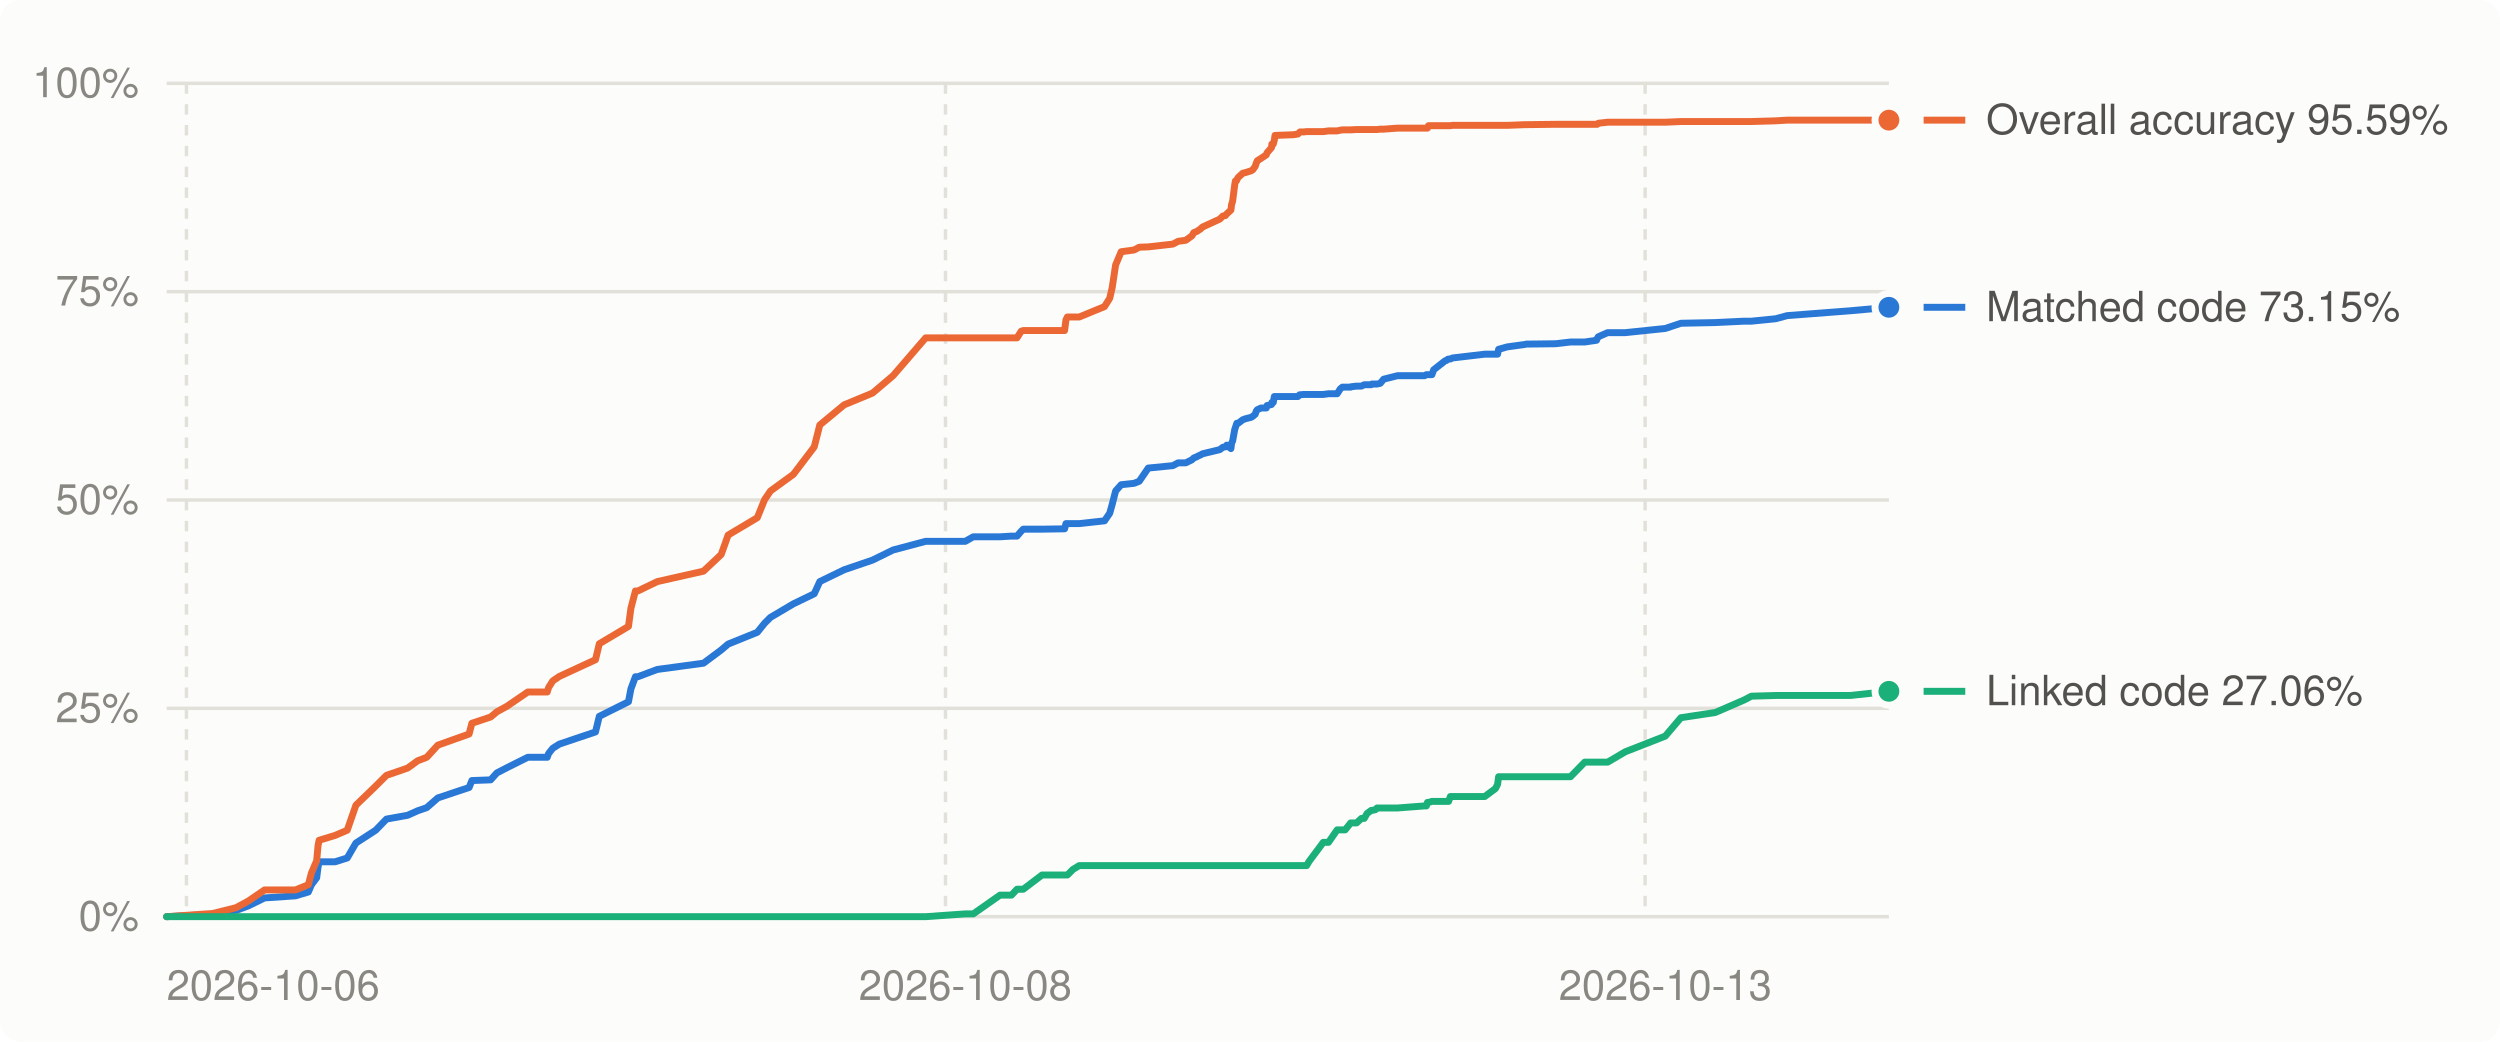
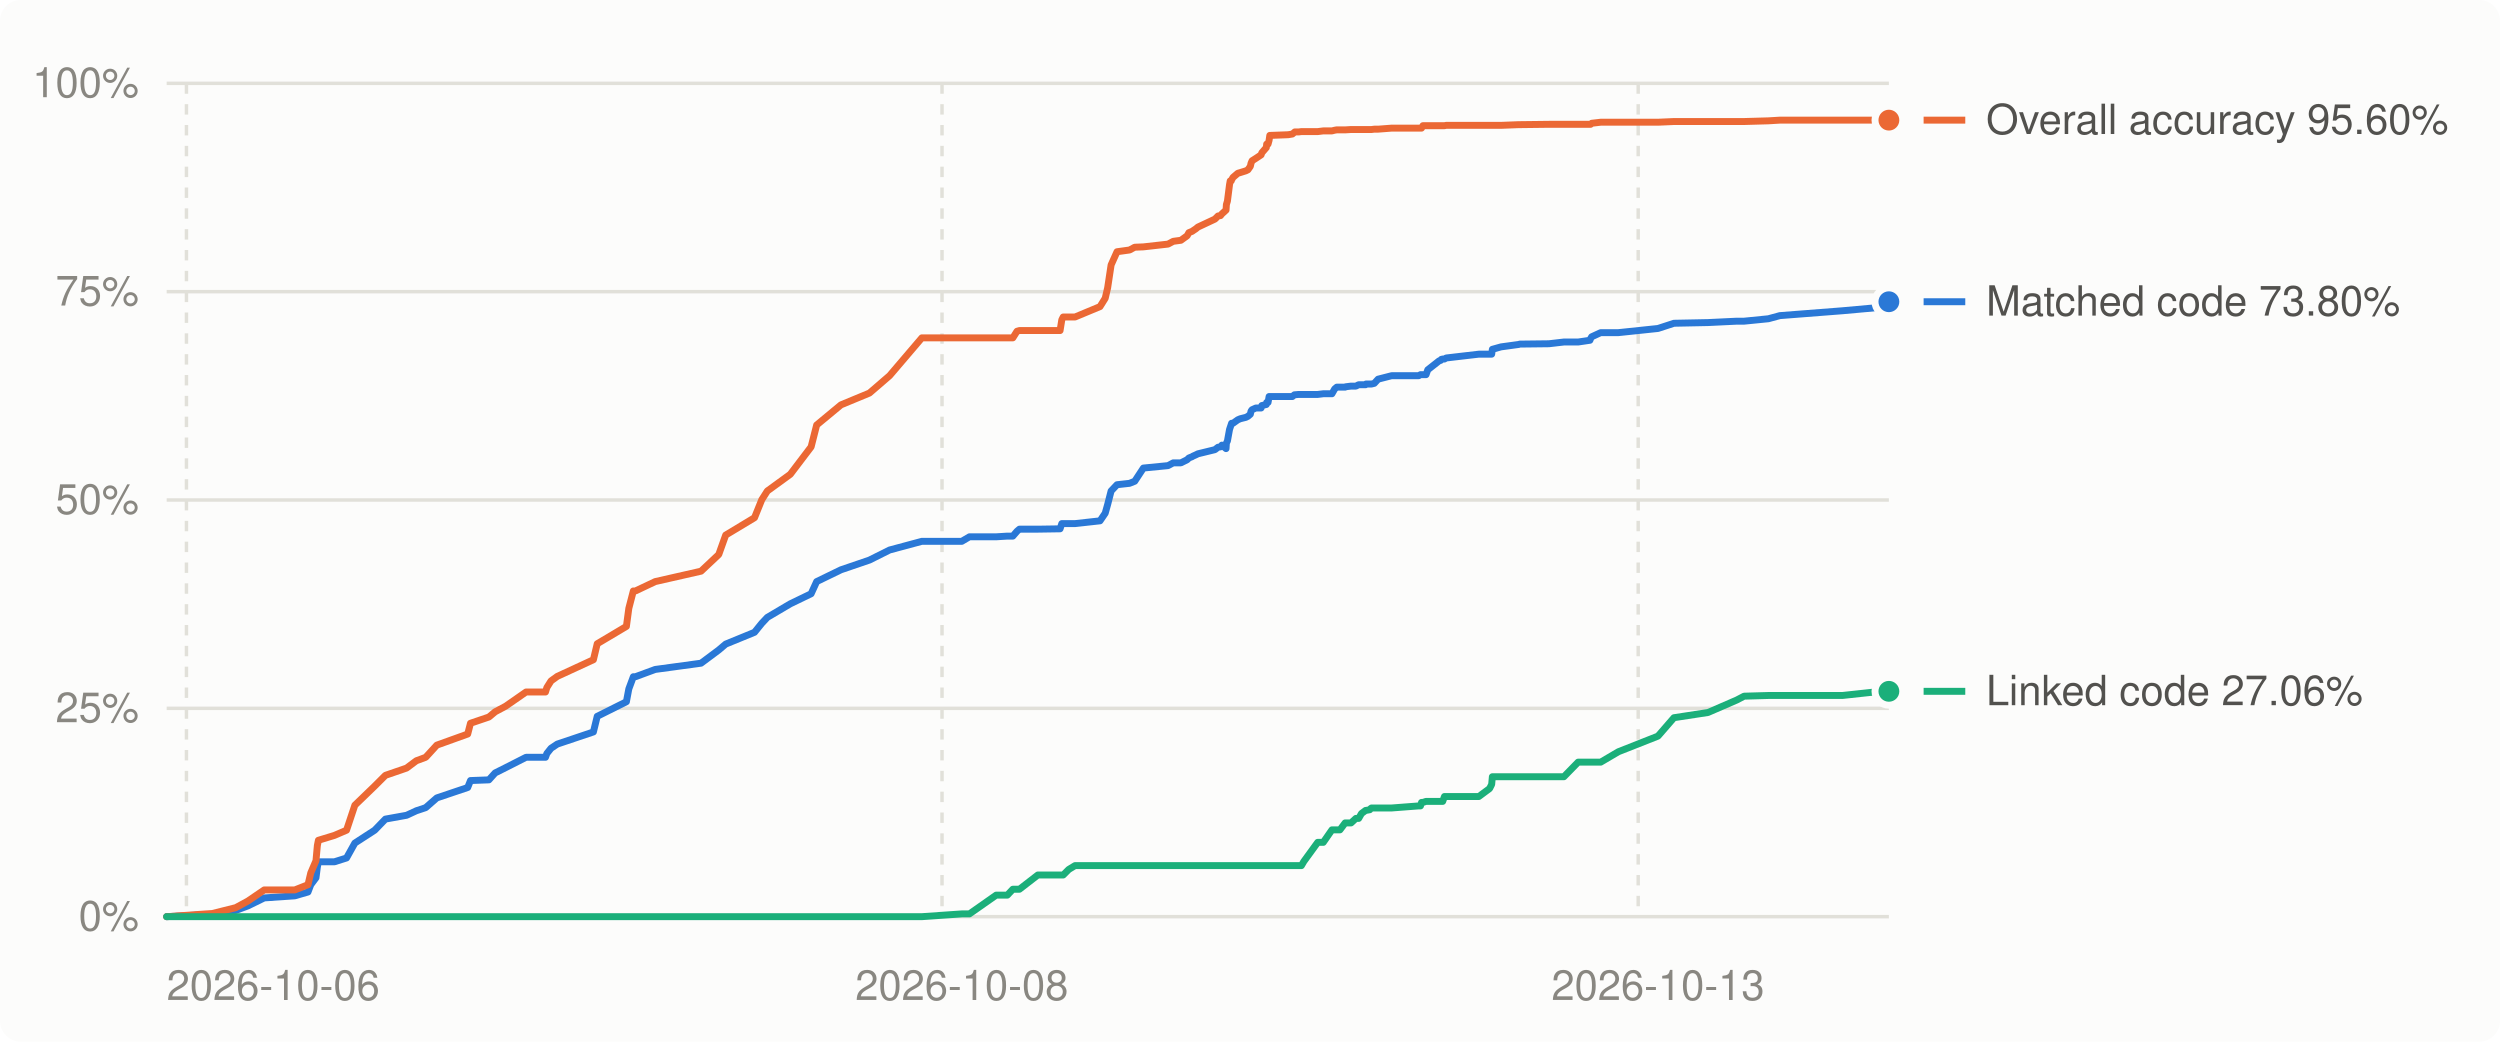
<svg xmlns="http://www.w3.org/2000/svg" viewBox="0 0 720 300" width="720" height="300" role="img" aria-label="Decompilation progress over time">
  <style>
.bg{fill:#fcfcfb}.grid{stroke:#e1e0d9}.muted{fill:#898781}.lbl{fill:#52514e}.ln0{stroke:#2a78d6}.dot0{fill:#2a78d6;stroke:#fcfcfb}.ln1{stroke:#eb6834}.dot1{fill:#eb6834;stroke:#fcfcfb}.ln2{stroke:#1baf7a}.dot2{fill:#1baf7a;stroke:#fcfcfb}
@media (prefers-color-scheme: dark){.bg{fill:#1a1a19}.grid{stroke:#2c2c2a}.muted{fill:#898781}.lbl{fill:#c3c2b7}.ln0{stroke:#3987e5}.dot0{fill:#3987e5;stroke:#1a1a19}.ln1{stroke:#d95926}.dot1{fill:#d95926;stroke:#1a1a19}.ln2{stroke:#199e70}.dot2{fill:#199e70;stroke:#1a1a19}}
text{font:12px -apple-system,BlinkMacSystemFont,'Segoe UI',Helvetica,Arial,sans-serif}
</style>
  <rect class="bg" width="720" height="300" rx="6" />
  <line x1="48" x2="544" y1="264.0" y2="264.0" class="grid" stroke-width="1" />
  <text x="40" y="268.0" class="muted" text-anchor="end">0%</text>
  <line x1="48" x2="544" y1="204.0" y2="204.0" class="grid" stroke-width="1" />
  <text x="40" y="208.0" class="muted" text-anchor="end">25%</text>
  <line x1="48" x2="544" y1="144.0" y2="144.0" class="grid" stroke-width="1" />
  <text x="40" y="148.0" class="muted" text-anchor="end">50%</text>
  <line x1="48" x2="544" y1="84.0" y2="84.0" class="grid" stroke-width="1" />
  <text x="40" y="88.0" class="muted" text-anchor="end">75%</text>
  <line x1="48" x2="544" y1="24.0" y2="24.0" class="grid" stroke-width="1" />
  <text x="40" y="28.0" class="muted" text-anchor="end">100%</text>
  <line x1="53.7" x2="53.7" y1="24" y2="264" class="grid" stroke-width="1" stroke-dasharray="3 3" />
-   <line x1="272.3" x2="272.3" y1="24" y2="264" class="grid" stroke-width="1" stroke-dasharray="3 3" />
-   <line x1="473.8" x2="473.8" y1="24" y2="264" class="grid" stroke-width="1" stroke-dasharray="3 3" />
+   <line x1="271.3" x2="271.3" y1="24" y2="264" class="grid" stroke-width="1" stroke-dasharray="3 3" />
+   <line x1="471.8" x2="471.8" y1="24" y2="264" class="grid" stroke-width="1" stroke-dasharray="3 3" />
  <text class="muted" x="48.0" y="288" text-anchor="start">2026-10-06</text>
-   <text class="muted" x="278.0" y="288" text-anchor="middle">2026-10-08</text>
-   <text class="muted" x="479.6" y="288" text-anchor="middle">2026-10-13</text>
-   <polyline points="48.0,264.0 59.5,263.4 61.2,263.3 68.0,262.2 71.5,260.9 76.2,258.6 85.1,258.0 88.8,256.9 89.7,254.8 91.2,252.8 91.6,249.7 91.9,248.2 96.5,248.2 100.0,247.1 102.5,242.8 108.2,239.1 111.3,235.9 117.4,234.8 120.3,233.5 122.9,232.6 126.1,229.8 135.1,226.8 135.9,224.8 141.3,224.6 143.1,222.6 146.0,221.1 152.0,218.1 157.6,218.1 158.0,217.0 159.2,215.5 161.1,214.3 171.5,210.8 172.6,206.3 181.0,202.1 181.7,198.4 183.0,194.9 183.7,194.9 189.3,192.8 202.6,191.0 207.7,187.2 209.7,185.5 218.1,182.1 220.2,179.5 221.9,177.8 228.5,173.9 234.5,171.0 236.1,167.5 243.1,164.1 251.3,161.3 257.2,158.4 266.6,155.9 278.0,155.9 280.3,154.6 288.0,154.6 291.3,154.4 292.9,154.4 294.1,153.0 294.7,152.4 300.1,152.4 306.6,152.3 307.0,150.8 307.4,150.8 309.0,150.8 310.8,150.8 318.1,150.0 319.6,147.8 320.3,145.3 321.3,141.4 322.9,139.6 326.6,139.2 328.1,138.6 330.7,134.8 337.8,134.1 339.3,133.3 341.5,133.3 343.3,132.4 343.8,131.9 344.8,131.5 344.9,131.4 345.8,131.0 346.3,130.7 351.3,129.5 352.2,128.8 352.9,128.7 353.3,128.2 354.5,129.2 354.7,127.6 355.0,127.0 355.6,123.7 355.8,123.1 356.1,122.2 356.2,121.9 356.6,121.9 357.9,120.9 358.7,120.6 360.3,120.2 360.8,119.9 361.5,119.3 361.8,118.4 362.1,118.0 363.2,117.5 364.7,117.5 364.9,116.8 366.2,116.5 366.3,115.9 366.7,115.9 367.0,114.2 367.2,114.2 369.9,114.2 372.5,114.2 373.8,114.2 374.3,113.7 374.4,113.7 375.5,113.6 376.3,113.6 377.0,113.6 381.1,113.6 382.6,113.4 385.1,113.4 386.0,112.0 386.6,111.5 387.4,111.5 389.0,111.5 389.0,111.4 390.7,111.2 392.1,111.2 392.9,110.8 393.7,110.8 394.9,110.8 395.1,110.6 396.1,110.6 396.4,110.6 396.6,110.6 397.5,110.4 398.5,109.2 402.5,108.2 410.3,108.2 410.8,107.9 411.1,107.9 411.4,107.9 411.8,107.9 412.4,107.9 412.9,106.5 416.2,103.9 416.6,103.8 416.9,103.5 417.2,103.4 417.7,103.4 418.3,103.1 427.6,102.0 430.7,102.0 431.3,102.0 431.6,100.6 434.1,99.9 439.2,99.2 439.6,99.1 448.0,99.0 452.3,98.5 456.4,98.5 459.8,98.0 460.0,97.5 460.3,97.0 463.0,95.8 468.1,95.8 479.6,94.6 484.1,93.1 494.0,92.9 502.3,92.5 504.4,92.5 511.4,91.8 514.7,90.9 532.9,89.5 544.0,88.5" fill="none" class="ln0" stroke-width="2" stroke-linejoin="round" stroke-linecap="round" />
-   <polyline points="48.0,264.0 59.5,263.2 61.2,263.1 68.0,261.4 71.5,259.5 76.2,256.3 85.1,256.3 88.8,254.8 89.7,251.4 91.2,247.9 91.6,243.5 91.9,242.0 96.5,240.6 100.0,239.1 102.5,231.9 108.2,226.4 111.3,223.3 117.4,221.2 120.3,219.1 122.9,218.1 126.1,214.6 135.1,211.4 135.9,208.3 141.3,206.5 143.1,205.0 146.0,203.4 152.0,199.3 157.6,199.3 158.0,198.0 159.2,196.1 161.1,194.8 171.5,190.0 172.6,185.4 181.0,180.4 181.7,175.2 183.0,170.2 183.7,170.2 189.3,167.5 202.6,164.5 207.7,159.7 209.7,154.1 218.1,149.1 220.2,143.9 221.9,141.4 228.5,136.6 234.5,128.7 236.1,122.4 243.1,116.6 251.3,113.2 257.2,108.2 266.6,97.3 278.0,97.3 280.3,97.3 288.0,97.3 291.3,97.3 292.9,97.3 294.1,95.4 294.7,95.2 300.1,95.2 306.6,95.2 307.0,92.1 307.4,91.3 309.0,91.3 310.8,91.3 318.1,88.3 319.6,85.9 320.3,82.9 321.3,76.3 322.9,72.5 326.6,72.0 328.1,71.2 330.7,71.1 337.8,70.3 339.3,69.5 341.5,69.2 343.3,67.9 343.8,67.0 344.8,66.6 344.9,66.5 345.8,65.9 346.3,65.4 351.3,63.1 352.2,62.2 352.9,62.1 353.3,61.6 354.5,60.5 354.7,58.9 355.0,57.9 355.6,53.2 355.8,52.1 356.1,52.1 356.2,51.8 356.6,51.1 357.9,49.9 358.7,49.7 360.3,49.2 360.8,48.9 361.5,47.9 361.8,47.0 362.1,46.3 363.2,45.6 364.7,44.6 364.9,44.0 366.2,42.5 366.3,41.5 366.7,41.5 367.0,40.4 367.2,39.0 369.9,38.9 372.5,38.8 373.8,38.6 374.3,38.1 374.4,38.0 375.5,38.0 376.3,37.9 377.0,37.9 381.1,37.9 382.6,37.7 385.1,37.7 386.0,37.5 386.6,37.4 387.4,37.4 389.0,37.4 389.0,37.4 390.7,37.3 392.1,37.3 392.9,37.3 393.7,37.3 394.9,37.3 395.1,37.3 396.1,37.3 396.4,37.3 396.6,37.3 397.5,37.2 398.5,37.2 402.5,36.9 410.3,36.9 410.8,36.9 411.1,36.9 411.4,36.2 411.8,36.2 412.4,36.2 412.9,36.2 416.2,36.2 416.6,36.2 416.9,36.2 417.2,36.2 417.7,36.2 418.3,36.1 427.6,36.1 430.7,36.1 431.3,36.1 431.6,36.1 434.1,36.1 439.2,35.9 439.6,35.9 448.0,35.8 452.3,35.8 456.4,35.8 459.8,35.8 460.0,35.8 460.3,35.5 463.0,35.2 468.1,35.2 479.6,35.2 484.1,35.0 494.0,35.0 502.3,35.0 504.4,35.0 511.4,34.8 514.7,34.6 532.9,34.6 544.0,34.6" fill="none" class="ln1" stroke-width="2" stroke-linejoin="round" stroke-linecap="round" />
-   <polyline points="48.0,264.0 59.5,264.0 61.2,264.0 68.0,264.0 71.5,264.0 76.2,264.0 85.1,264.0 88.8,264.0 89.7,264.0 91.2,264.0 91.6,264.0 91.9,264.0 96.5,264.0 100.0,264.0 102.5,264.0 108.2,264.0 111.3,264.0 117.4,264.0 120.3,264.0 122.9,264.0 126.1,264.0 135.1,264.0 135.9,264.0 141.3,264.0 143.1,264.0 146.0,264.0 152.0,264.0 157.6,264.0 158.0,264.0 159.2,264.0 161.1,264.0 171.5,264.0 172.6,264.0 181.0,264.0 181.7,264.0 183.0,264.0 183.7,264.0 189.3,264.0 202.6,264.0 207.7,264.0 209.7,264.0 218.1,264.0 220.2,264.0 221.9,264.0 228.5,264.0 234.5,264.0 236.1,264.0 243.1,264.0 251.3,264.0 257.2,264.0 266.6,264.0 278.0,263.2 280.3,263.2 288.0,257.8 291.3,257.8 292.9,256.1 294.1,256.1 294.7,256.1 300.1,252.0 306.6,252.0 307.0,252.0 307.4,252.0 309.0,250.4 310.8,249.3 318.1,249.3 319.6,249.3 320.3,249.3 321.3,249.3 322.9,249.3 326.6,249.3 328.1,249.3 330.7,249.3 337.8,249.3 339.3,249.3 341.5,249.3 343.3,249.3 343.8,249.3 344.8,249.3 344.9,249.3 345.8,249.3 346.3,249.3 351.3,249.3 352.2,249.3 352.9,249.3 353.3,249.3 354.5,249.3 354.7,249.3 355.0,249.3 355.6,249.3 355.8,249.3 356.1,249.3 356.2,249.3 356.6,249.3 357.9,249.3 358.7,249.3 360.3,249.3 360.8,249.3 361.5,249.3 361.8,249.3 362.1,249.3 363.2,249.3 364.7,249.3 364.9,249.3 366.2,249.3 366.3,249.3 366.7,249.3 367.0,249.3 367.2,249.3 369.9,249.3 372.5,249.3 373.8,249.3 374.3,249.3 374.4,249.3 375.5,249.3 376.3,249.3 377.0,248.1 381.1,242.6 382.6,242.6 385.1,239.0 386.0,239.0 386.6,239.0 387.4,239.0 389.0,237.0 389.0,237.0 390.7,237.0 392.1,235.7 392.9,235.7 393.7,234.3 394.9,233.4 395.1,233.4 396.1,233.2 396.4,232.9 396.6,232.7 397.5,232.7 398.5,232.7 402.5,232.7 410.3,232.1 410.8,232.1 411.1,231.1 411.4,231.1 411.8,231.0 412.4,230.8 412.9,230.8 416.2,230.8 416.6,230.8 416.9,230.8 417.2,230.8 417.7,229.4 418.3,229.4 427.6,229.4 430.7,227.1 431.3,225.9 431.6,223.7 434.1,223.7 439.2,223.7 439.6,223.7 448.0,223.7 452.3,223.7 456.4,219.5 459.8,219.5 460.0,219.5 460.3,219.5 463.0,219.5 468.1,216.5 479.6,212.0 484.1,206.7 494.0,205.2 502.3,201.6 504.4,200.5 511.4,200.3 514.7,200.3 532.9,200.3 544.0,199.1" fill="none" class="ln2" stroke-width="2" stroke-linejoin="round" stroke-linecap="round" />
-   <circle cx="544.0" cy="88.5" r="4" class="dot0" stroke-width="2" />
+   <text class="muted" x="277.0" y="288" text-anchor="middle">2026-10-08</text>
+   <text class="muted" x="477.5" y="288" text-anchor="middle">2026-10-13</text>
+   <polyline points="48.0,264.0 59.4,263.4 61.1,263.3 67.9,262.2 71.4,260.9 76.1,258.6 84.9,258.0 88.7,256.9 89.5,254.8 91.0,252.8 91.4,249.7 91.7,248.2 96.3,248.2 99.8,247.1 102.2,242.8 107.9,239.1 111.0,235.9 117.1,234.8 119.9,233.5 122.6,232.6 125.8,229.8 134.7,226.8 135.5,224.8 140.8,224.6 142.6,222.6 145.6,221.1 151.5,218.1 157.1,218.1 157.5,217.0 158.7,215.5 160.5,214.3 170.9,210.8 172.0,206.3 180.4,202.1 181.1,198.4 182.4,194.9 183.0,194.9 188.7,192.8 201.9,191.0 207.0,187.2 209.0,185.5 217.3,182.1 219.4,179.5 221.0,177.8 227.6,173.9 233.6,171.0 235.2,167.5 242.2,164.1 250.4,161.3 256.2,158.4 265.5,155.9 277.0,155.9 279.2,154.6 286.9,154.6 290.1,154.4 291.7,154.4 292.9,153.0 293.6,152.4 298.9,152.4 305.3,152.3 305.8,150.8 306.2,150.8 307.8,150.8 309.6,150.8 316.8,150.0 318.3,147.8 319.0,145.3 320.0,141.4 321.7,139.6 325.3,139.2 326.8,138.6 329.3,134.8 336.4,134.1 337.9,133.3 340.1,133.3 341.9,132.4 342.4,131.9 343.4,131.5 343.5,131.4 344.4,131.0 345.0,130.7 349.9,129.5 350.8,128.8 351.5,128.7 351.9,128.2 353.1,129.2 353.2,127.6 353.5,127.0 354.1,123.7 354.3,123.1 354.6,122.2 354.7,121.9 355.1,121.9 356.5,120.9 357.2,120.6 358.8,120.2 359.4,119.9 360.1,119.3 360.3,118.4 360.6,118.0 361.7,117.5 363.2,117.5 363.4,116.8 364.7,116.5 364.8,115.9 365.2,115.9 365.5,114.2 365.7,114.2 368.4,114.2 371.0,114.2 372.2,114.2 372.8,113.7 372.9,113.7 374.0,113.6 374.8,113.6 375.5,113.6 379.5,113.6 381.1,113.4 383.6,113.4 384.4,112.0 385.0,111.5 385.9,111.5 387.4,111.5 387.5,111.4 389.1,111.2 390.5,111.2 391.3,110.8 392.1,110.8 393.3,110.8 393.4,110.6 394.5,110.6 394.7,110.6 395.0,110.6 395.8,110.4 396.9,109.2 400.8,108.2 408.6,108.2 409.1,107.9 409.4,107.9 409.8,107.9 410.1,107.9 410.7,107.9 411.2,106.5 414.5,103.9 414.9,103.8 415.1,103.5 415.5,103.4 416.0,103.4 416.5,103.1 425.9,102.0 429.0,102.0 429.6,102.0 429.8,100.6 432.3,99.9 437.4,99.2 437.7,99.1 446.1,99.0 450.4,98.5 454.5,98.5 457.9,98.0 458.1,97.5 458.4,97.0 461.0,95.8 466.1,95.8 477.5,94.6 482.1,93.1 491.9,92.9 500.2,92.5 502.3,92.5 509.3,91.8 512.6,90.9 530.6,89.5 541.7,88.5 544.0,86.9" fill="none" class="ln0" stroke-width="2" stroke-linejoin="round" stroke-linecap="round" />
+   <polyline points="48.0,264.0 59.4,263.2 61.1,263.1 67.9,261.4 71.4,259.5 76.1,256.3 84.9,256.3 88.7,254.8 89.5,251.4 91.0,247.9 91.4,243.5 91.7,242.0 96.3,240.6 99.8,239.1 102.2,231.9 107.9,226.4 111.0,223.3 117.1,221.2 119.9,219.1 122.6,218.1 125.8,214.6 134.7,211.4 135.5,208.3 140.8,206.5 142.6,205.0 145.6,203.4 151.5,199.3 157.1,199.3 157.5,198.0 158.7,196.1 160.5,194.8 170.9,190.0 172.0,185.4 180.4,180.4 181.1,175.2 182.4,170.2 183.0,170.2 188.7,167.5 201.9,164.5 207.0,159.7 209.0,154.1 217.3,149.1 219.4,143.9 221.0,141.4 227.6,136.6 233.6,128.7 235.2,122.4 242.2,116.6 250.4,113.2 256.2,108.2 265.5,97.3 277.0,97.3 279.2,97.3 286.9,97.3 290.1,97.3 291.7,97.3 292.9,95.4 293.6,95.2 298.9,95.2 305.3,95.2 305.8,92.1 306.2,91.3 307.8,91.3 309.6,91.3 316.8,88.3 318.3,85.9 319.0,82.9 320.0,76.3 321.7,72.5 325.3,72.0 326.8,71.2 329.3,71.1 336.4,70.3 337.9,69.5 340.1,69.2 341.9,67.9 342.4,67.0 343.4,66.6 343.5,66.5 344.4,65.9 345.0,65.4 349.9,63.1 350.8,62.2 351.5,62.1 351.9,61.6 353.1,60.5 353.2,58.9 353.5,57.9 354.1,53.2 354.3,52.1 354.6,52.1 354.7,51.8 355.1,51.1 356.5,49.9 357.2,49.7 358.8,49.2 359.4,48.9 360.1,47.9 360.3,47.0 360.6,46.3 361.7,45.6 363.2,44.6 363.4,44.0 364.7,42.5 364.8,41.5 365.2,41.5 365.5,40.4 365.7,39.0 368.4,38.9 371.0,38.8 372.2,38.6 372.8,38.1 372.9,38.0 374.0,38.0 374.8,37.9 375.5,37.9 379.5,37.9 381.1,37.7 383.6,37.7 384.4,37.5 385.0,37.4 385.9,37.4 387.4,37.4 387.5,37.4 389.1,37.3 390.5,37.3 391.3,37.3 392.1,37.3 393.3,37.3 393.4,37.3 394.5,37.3 394.7,37.3 395.0,37.3 395.8,37.2 396.9,37.2 400.8,36.9 408.6,36.9 409.1,36.9 409.4,36.9 409.8,36.2 410.1,36.2 410.7,36.2 411.2,36.2 414.5,36.2 414.9,36.2 415.1,36.2 415.5,36.2 416.0,36.2 416.5,36.1 425.9,36.1 429.0,36.1 429.6,36.1 429.8,36.1 432.3,36.1 437.4,35.9 437.7,35.9 446.1,35.8 450.4,35.8 454.5,35.8 457.9,35.8 458.1,35.8 458.4,35.5 461.0,35.2 466.1,35.2 477.5,35.2 482.1,35.0 491.9,35.0 500.2,35.0 502.3,35.0 509.3,34.8 512.6,34.6 530.6,34.6 541.7,34.6 544.0,34.6" fill="none" class="ln1" stroke-width="2" stroke-linejoin="round" stroke-linecap="round" />
+   <polyline points="48.0,264.0 59.4,264.0 61.1,264.0 67.9,264.0 71.4,264.0 76.1,264.0 84.9,264.0 88.7,264.0 89.5,264.0 91.0,264.0 91.4,264.0 91.7,264.0 96.3,264.0 99.8,264.0 102.2,264.0 107.9,264.0 111.0,264.0 117.1,264.0 119.9,264.0 122.6,264.0 125.8,264.0 134.7,264.0 135.5,264.0 140.8,264.0 142.6,264.0 145.6,264.0 151.5,264.0 157.1,264.0 157.5,264.0 158.7,264.0 160.5,264.0 170.9,264.0 172.0,264.0 180.4,264.0 181.1,264.0 182.4,264.0 183.0,264.0 188.7,264.0 201.9,264.0 207.0,264.0 209.0,264.0 217.3,264.0 219.4,264.0 221.0,264.0 227.6,264.0 233.6,264.0 235.2,264.0 242.2,264.0 250.4,264.0 256.2,264.0 265.5,264.0 277.0,263.2 279.2,263.2 286.9,257.8 290.1,257.8 291.7,256.1 292.9,256.1 293.6,256.1 298.9,252.0 305.3,252.0 305.8,252.0 306.2,252.0 307.8,250.4 309.6,249.3 316.8,249.3 318.3,249.3 319.0,249.3 320.0,249.3 321.7,249.3 325.3,249.3 326.8,249.3 329.3,249.3 336.4,249.3 337.9,249.3 340.1,249.3 341.9,249.3 342.4,249.3 343.4,249.3 343.5,249.3 344.4,249.3 345.0,249.3 349.9,249.3 350.8,249.3 351.5,249.3 351.9,249.3 353.1,249.3 353.2,249.3 353.5,249.3 354.1,249.3 354.3,249.3 354.6,249.3 354.7,249.3 355.1,249.3 356.5,249.3 357.2,249.3 358.8,249.3 359.4,249.3 360.1,249.3 360.3,249.3 360.6,249.3 361.7,249.3 363.2,249.3 363.4,249.3 364.7,249.3 364.8,249.3 365.2,249.3 365.5,249.3 365.7,249.3 368.4,249.3 371.0,249.3 372.2,249.3 372.8,249.3 372.9,249.3 374.0,249.3 374.8,249.3 375.5,248.1 379.5,242.6 381.1,242.6 383.6,239.0 384.4,239.0 385.0,239.0 385.9,239.0 387.4,237.0 387.5,237.0 389.1,237.0 390.5,235.7 391.3,235.7 392.1,234.3 393.3,233.4 393.4,233.4 394.5,233.2 394.7,232.9 395.0,232.7 395.8,232.7 396.9,232.7 400.8,232.7 408.6,232.1 409.1,232.1 409.4,231.1 409.8,231.1 410.1,231.0 410.7,230.8 411.2,230.8 414.5,230.8 414.9,230.8 415.1,230.8 415.5,230.8 416.0,229.4 416.5,229.4 425.9,229.4 429.0,227.1 429.6,225.9 429.8,223.7 432.3,223.7 437.4,223.7 437.7,223.7 446.1,223.7 450.4,223.7 454.5,219.5 457.9,219.5 458.1,219.5 458.4,219.5 461.0,219.5 466.1,216.5 477.5,212.0 482.1,206.7 491.9,205.2 500.2,201.6 502.3,200.5 509.3,200.3 512.6,200.3 530.6,200.3 541.7,199.1 544.0,199.1" fill="none" class="ln2" stroke-width="2" stroke-linejoin="round" stroke-linecap="round" />
+   <circle cx="544.0" cy="86.9" r="4" class="dot0" stroke-width="2" />
  <circle cx="544.0" cy="34.6" r="4" class="dot1" stroke-width="2" />
  <circle cx="544.0" cy="199.1" r="4" class="dot2" stroke-width="2" />
  <line x1="554" x2="566" y1="199.1" y2="199.1" class="ln2" stroke-width="2" />
  <text class="lbl" x="572" y="203.1">Linked code 27.06%</text>
-   <line x1="554" x2="566" y1="88.5" y2="88.5" class="ln0" stroke-width="2" />
-   <text class="lbl" x="572" y="92.5">Matched code 73.15%</text>
+   <line x1="554" x2="566" y1="86.9" y2="86.9" class="ln0" stroke-width="2" />
+   <text class="lbl" x="572" y="90.9">Matched code 73.80%</text>
  <line x1="554" x2="566" y1="34.6" y2="34.6" class="ln1" stroke-width="2" />
-   <text class="lbl" x="572" y="38.6">Overall accuracy 95.59%</text>
+   <text class="lbl" x="572" y="38.6">Overall accuracy 95.60%</text>
</svg>
